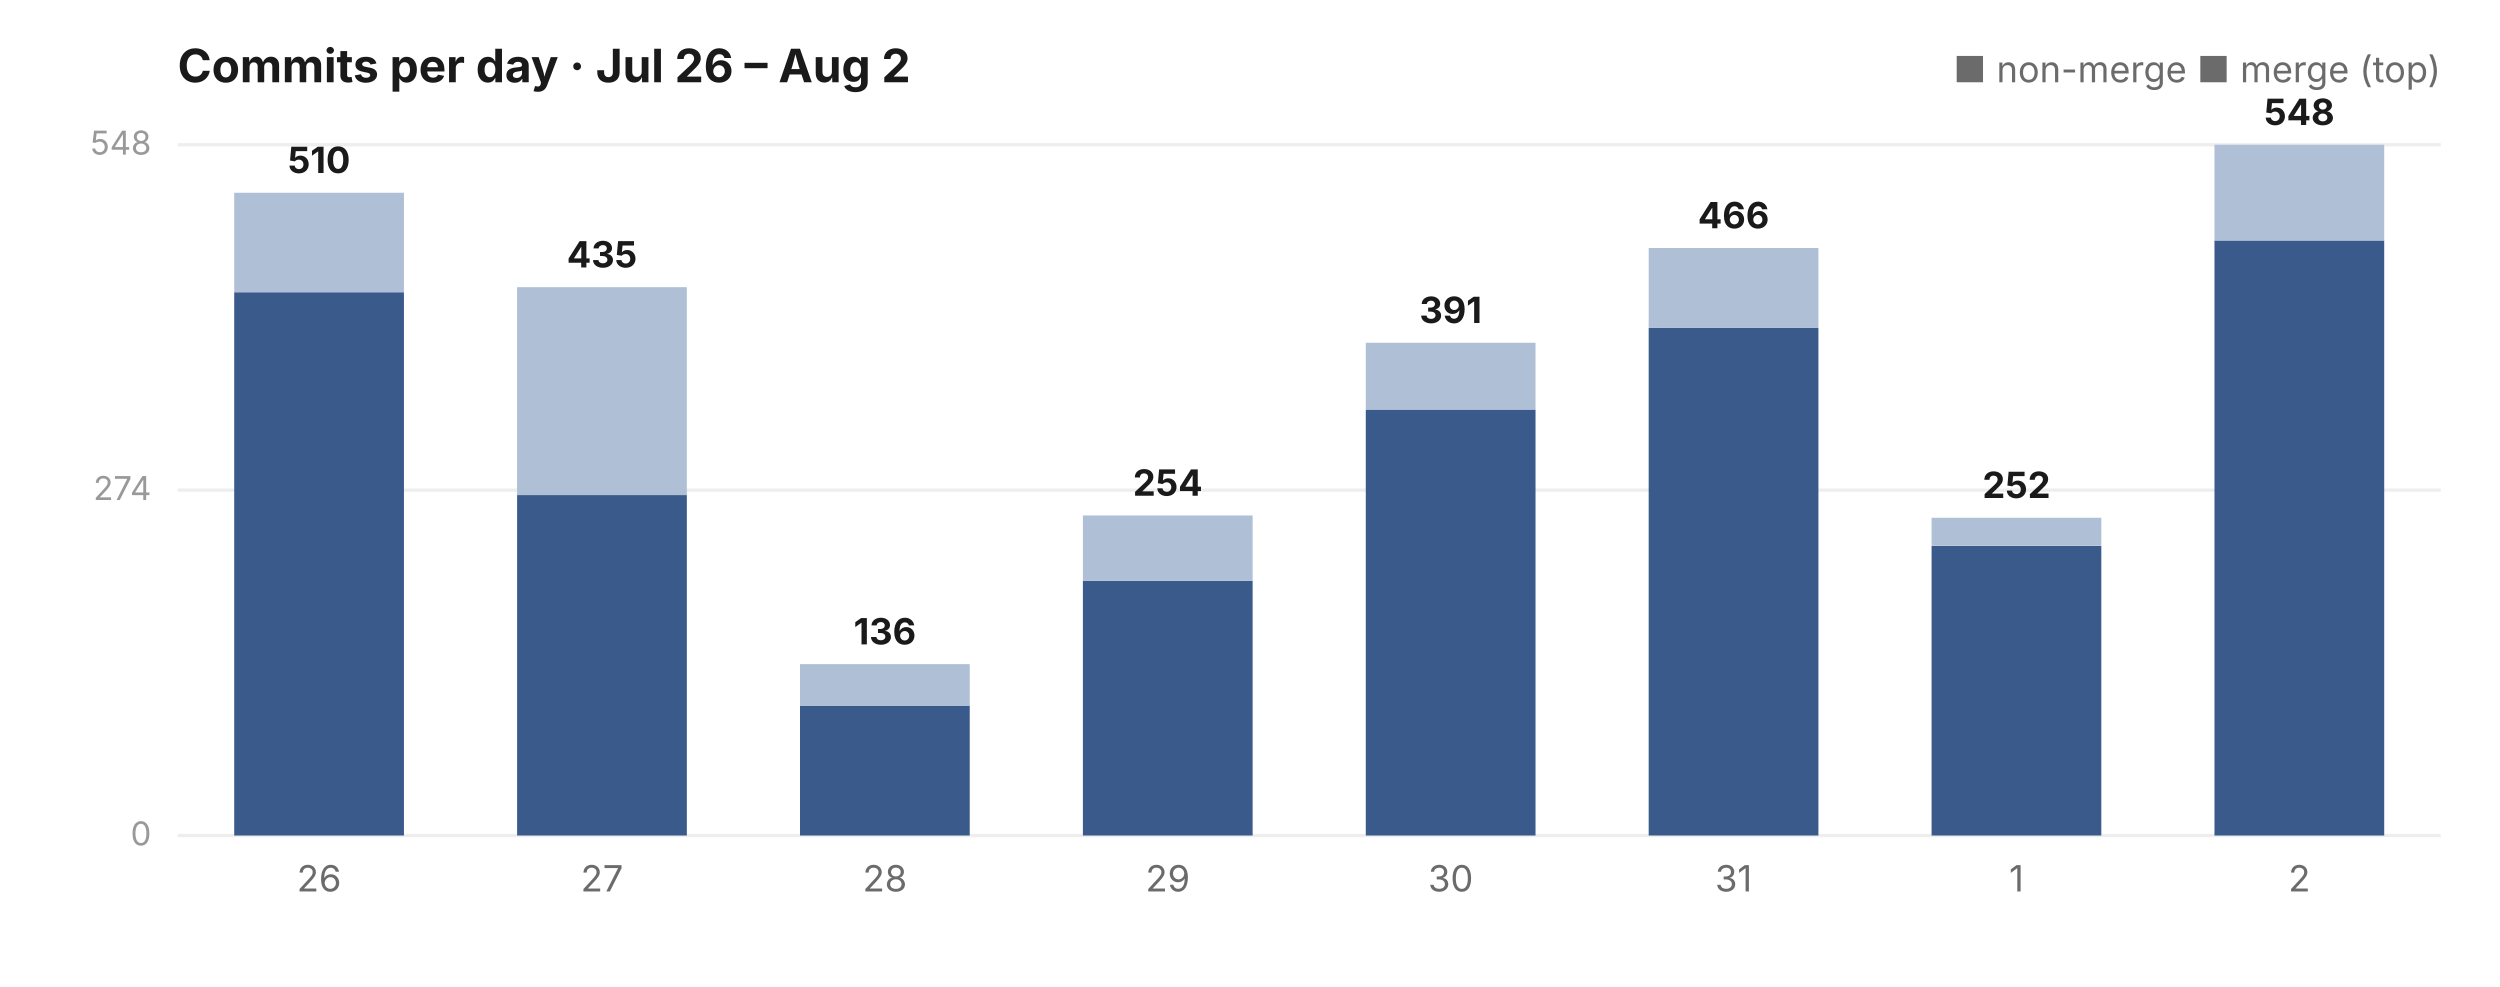
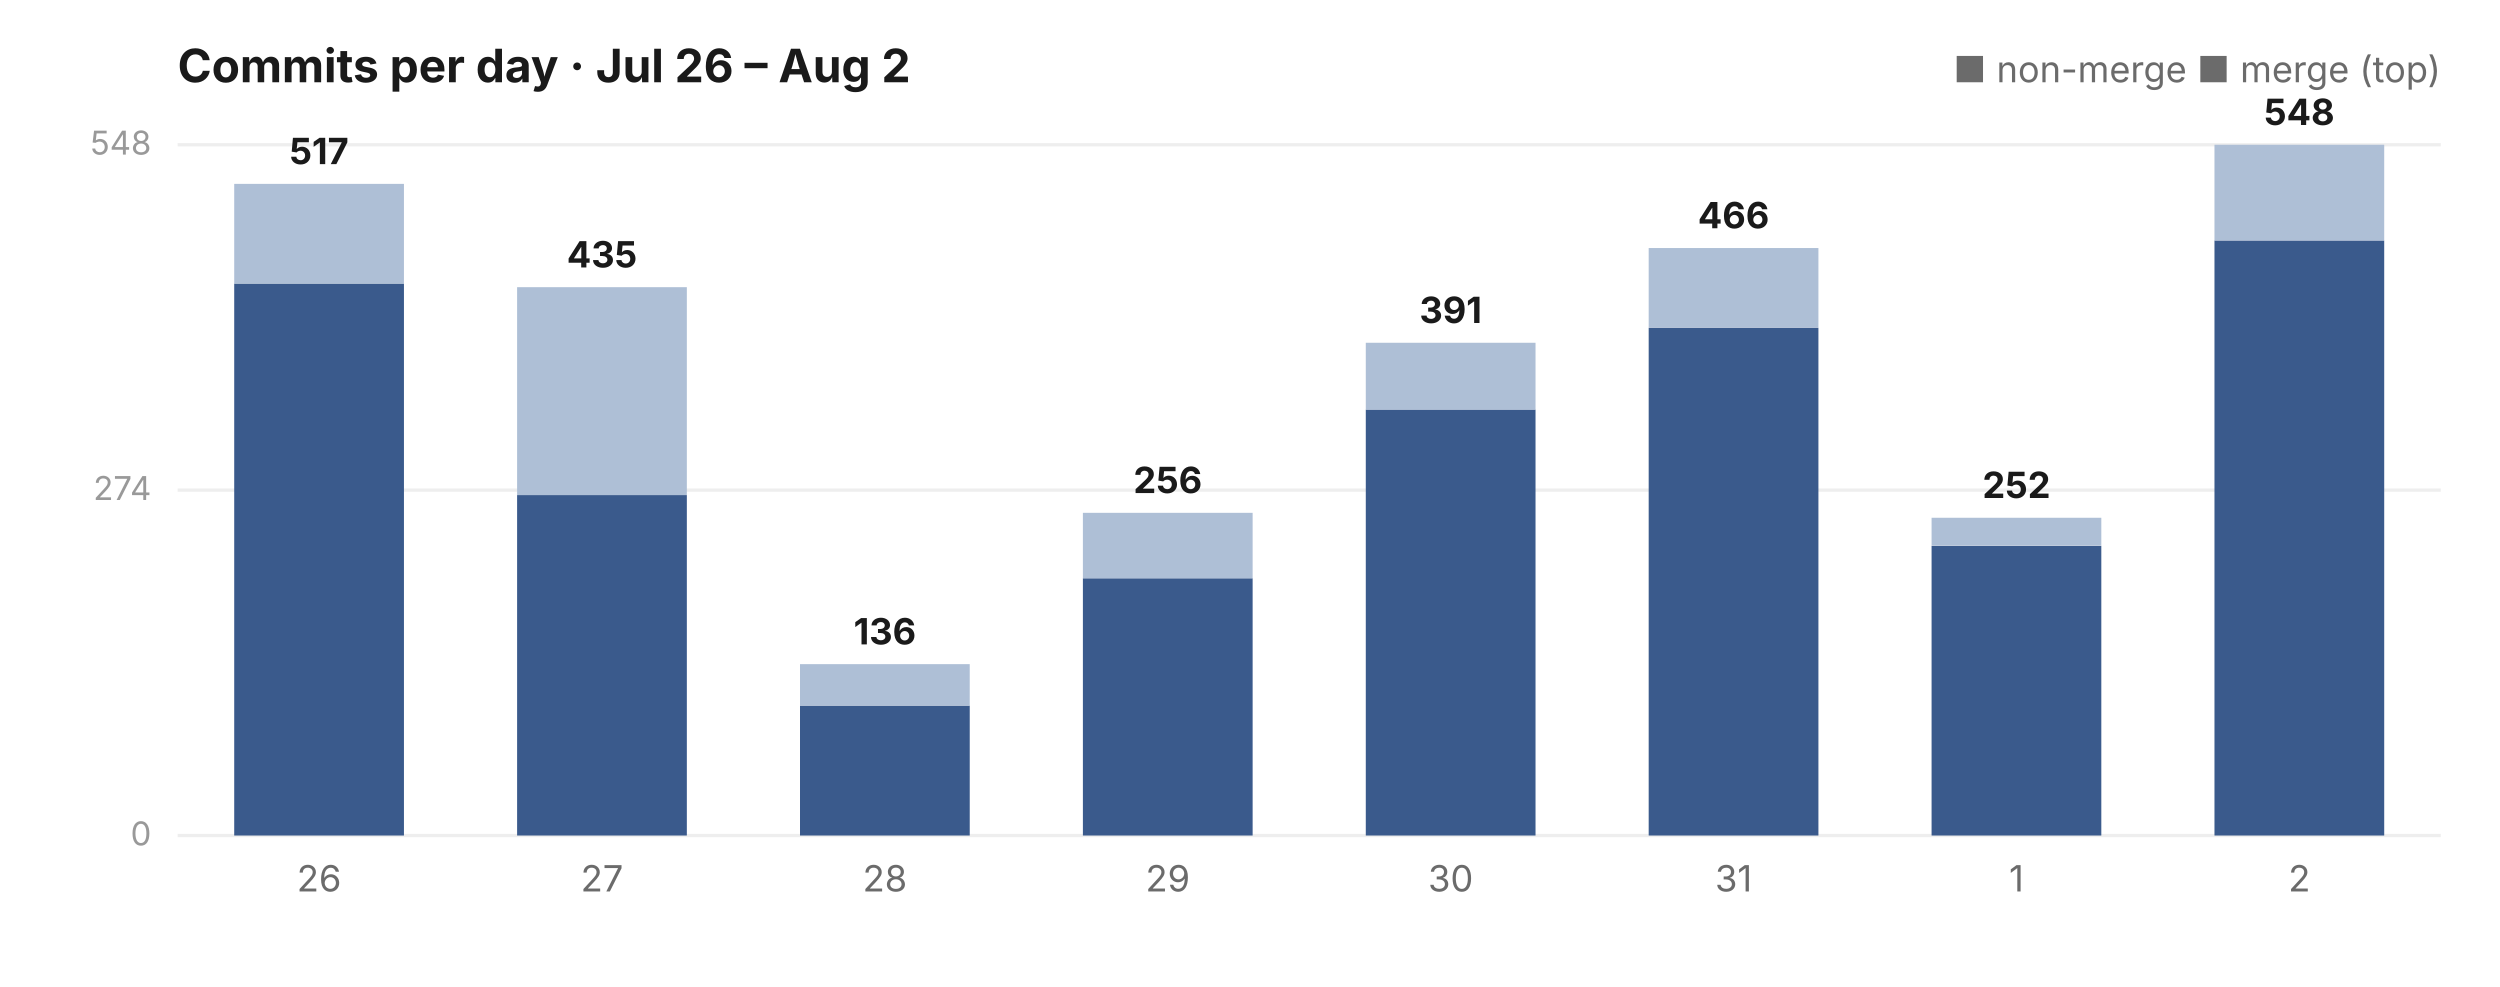
<svg xmlns="http://www.w3.org/2000/svg" viewBox="0 0 760 300" width="760" height="300" style="max-width:100%;height:auto;font-family:-apple-system,Segoe UI,sans-serif;background:#fff;border:1px solid #e7e7e4;border-radius:8px">
  <text x="54" y="25" font-size="14" font-weight="700" fill="#1a1a1a">Commits per day · Jul 26 – Aug 2</text>
  <text x="742" y="25" font-size="11" fill="#6b6b6b" text-anchor="end">■ non-merge ■ merge (top)</text>
  <line x1="54" y1="254.0" x2="742" y2="254.0" stroke="#eee" />
  <text x="46" y="257.0" font-size="10" fill="#999" text-anchor="end">0</text>
  <line x1="54" y1="149.0" x2="742" y2="149.0" stroke="#eee" />
  <text x="46" y="152.0" font-size="10" fill="#999" text-anchor="end">274</text>
  <line x1="54" y1="44.0" x2="742" y2="44.0" stroke="#eee" />
  <text x="46" y="47.0" font-size="10" fill="#999" text-anchor="end">548</text>
-   <rect x="71.2" y="88.8" width="51.6" height="165.2" fill="#3a5a8c" />
-   <rect x="71.2" y="58.6" width="51.6" height="30.3" fill="#aebfd6" />
+   <rect x="71.2" y="86.2" width="51.6" height="167.8" fill="#3a5a8c" />
+   <rect x="71.2" y="55.9" width="51.6" height="30.3" fill="#aebfd6" />
  <text x="97.0" y="271.0" font-size="11" fill="#6b6b6b" text-anchor="middle">26</text>
-   <text x="97.0" y="52.6" font-size="11" fill="#1a1a1a" text-anchor="middle" font-weight="700">510</text>
+   <text x="97.0" y="49.9" font-size="11" fill="#1a1a1a" text-anchor="middle" font-weight="700">517</text>
  <rect x="157.2" y="150.5" width="51.6" height="103.5" fill="#3a5a8c" />
  <rect x="157.2" y="87.3" width="51.6" height="63.2" fill="#aebfd6" />
  <text x="183.0" y="271.0" font-size="11" fill="#6b6b6b" text-anchor="middle">27</text>
  <text x="183.0" y="81.3" font-size="11" fill="#1a1a1a" text-anchor="middle" font-weight="700">435</text>
  <rect x="243.2" y="214.5" width="51.6" height="39.5" fill="#3a5a8c" />
  <rect x="243.2" y="201.9" width="51.6" height="12.6" fill="#aebfd6" />
  <text x="269.0" y="271.0" font-size="11" fill="#6b6b6b" text-anchor="middle">28</text>
  <text x="269.0" y="195.9" font-size="11" fill="#1a1a1a" text-anchor="middle" font-weight="700">136</text>
-   <rect x="329.2" y="176.6" width="51.6" height="77.4" fill="#3a5a8c" />
-   <rect x="329.2" y="156.7" width="51.6" height="19.9" fill="#aebfd6" />
+   <rect x="329.2" y="175.8" width="51.6" height="78.2" fill="#3a5a8c" />
+   <rect x="329.2" y="155.9" width="51.6" height="19.9" fill="#aebfd6" />
  <text x="355.0" y="271.0" font-size="11" fill="#6b6b6b" text-anchor="middle">29</text>
-   <text x="355.0" y="150.7" font-size="11" fill="#1a1a1a" text-anchor="middle" font-weight="700">254</text>
+   <text x="355.0" y="149.9" font-size="11" fill="#1a1a1a" text-anchor="middle" font-weight="700">256</text>
  <rect x="415.2" y="124.5" width="51.6" height="129.5" fill="#3a5a8c" />
  <rect x="415.2" y="104.2" width="51.6" height="20.3" fill="#aebfd6" />
  <text x="441.0" y="271.0" font-size="11" fill="#6b6b6b" text-anchor="middle">30</text>
  <text x="441.0" y="98.2" font-size="11" fill="#1a1a1a" text-anchor="middle" font-weight="700">391</text>
  <rect x="501.2" y="99.6" width="51.6" height="154.4" fill="#3a5a8c" />
  <rect x="501.2" y="75.4" width="51.6" height="24.1" fill="#aebfd6" />
  <text x="527.0" y="271.0" font-size="11" fill="#6b6b6b" text-anchor="middle">31</text>
  <text x="527.0" y="69.4" font-size="11" fill="#1a1a1a" text-anchor="middle" font-weight="700">466</text>
  <rect x="587.2" y="165.9" width="51.6" height="88.1" fill="#3a5a8c" />
  <rect x="587.2" y="157.4" width="51.6" height="8.4" fill="#aebfd6" />
  <text x="613.0" y="271.0" font-size="11" fill="#6b6b6b" text-anchor="middle">1</text>
  <text x="613.0" y="151.4" font-size="11" fill="#1a1a1a" text-anchor="middle" font-weight="700">252</text>
  <rect x="673.2" y="73.1" width="51.6" height="180.9" fill="#3a5a8c" />
  <rect x="673.2" y="44.0" width="51.6" height="29.1" fill="#aebfd6" />
  <text x="699.0" y="271.0" font-size="11" fill="#6b6b6b" text-anchor="middle">2</text>
  <text x="699.0" y="38.0" font-size="11" fill="#1a1a1a" text-anchor="middle" font-weight="700">548</text>
</svg>
